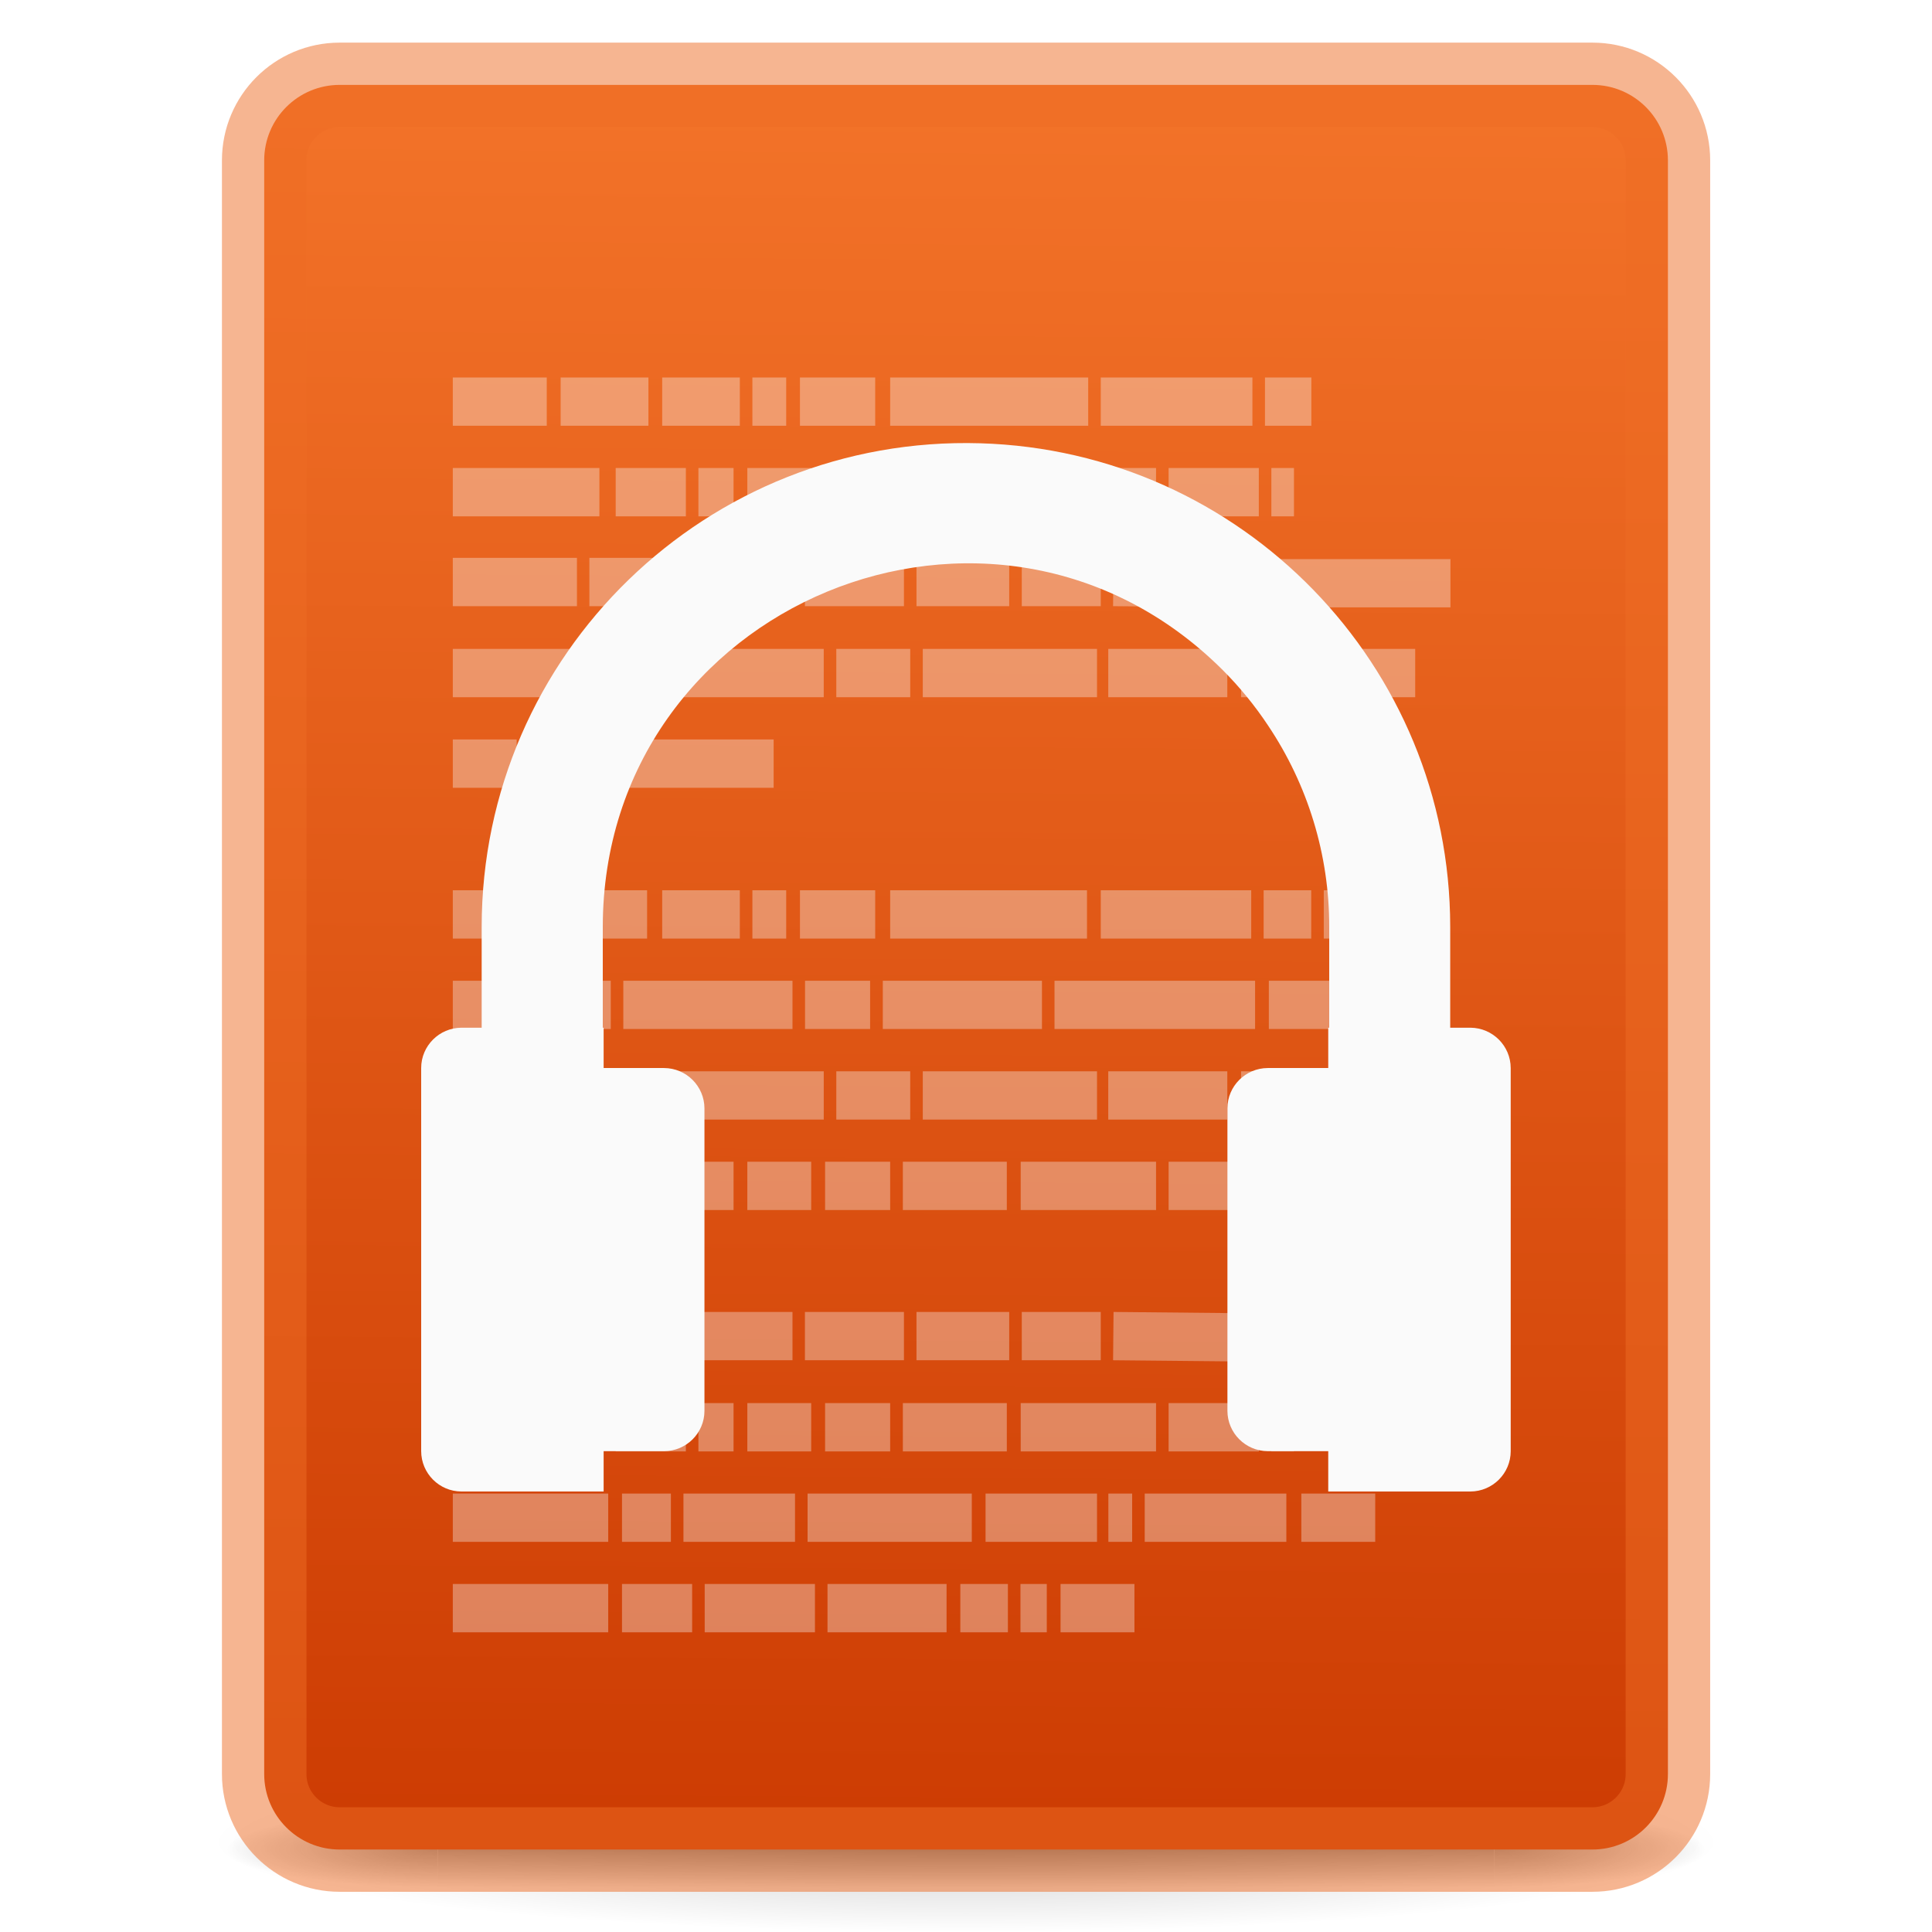
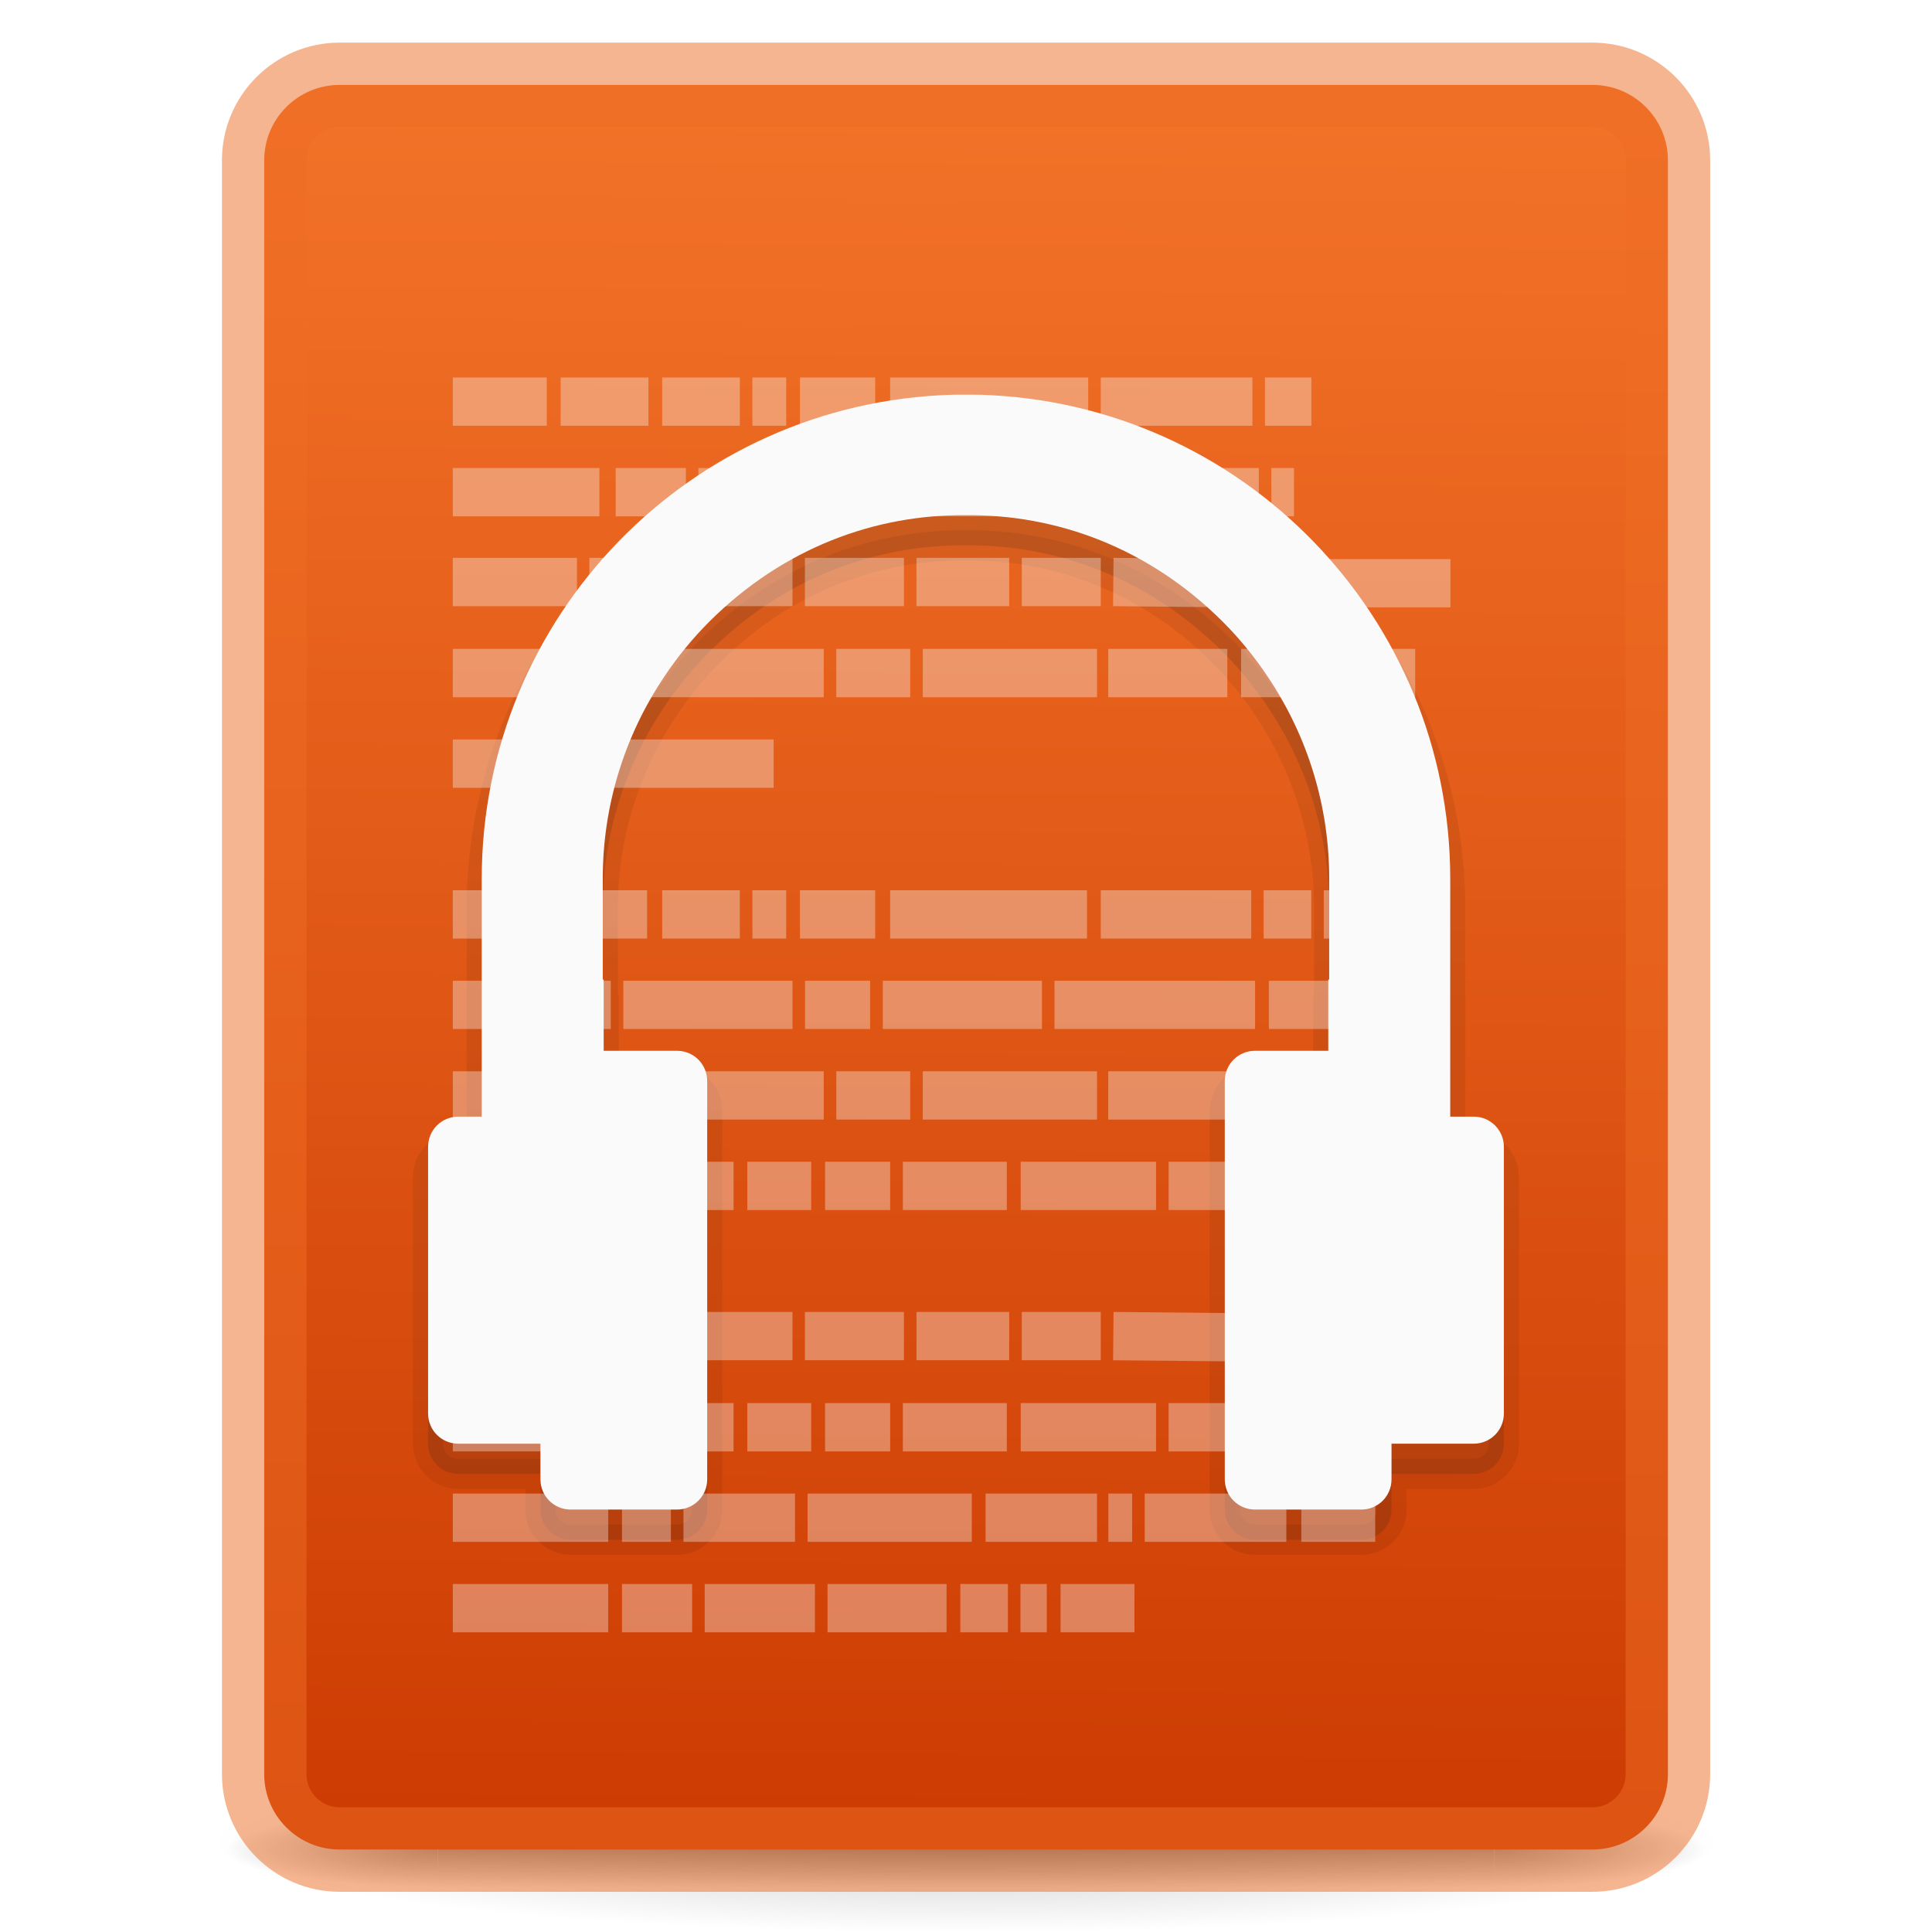
<svg xmlns="http://www.w3.org/2000/svg" xmlns:xlink="http://www.w3.org/1999/xlink" width="16" height="16" id="svg2" version="1.1">
  <defs id="defs4">
    <linearGradient id="linearGradient1174">
      <stop id="stop1166" style="stop-color:#ffffff;stop-opacity:1" offset="0" />
      <stop id="stop1168" style="stop-color:#ffffff;stop-opacity:0.235" offset="0.046" />
      <stop id="stop1170" style="stop-color:#ffffff;stop-opacity:0.157" offset="0.951" />
      <stop id="stop1172" style="stop-color:#ffffff;stop-opacity:0.392" offset="1" />
    </linearGradient>
    <linearGradient id="linearGradient899">
      <stop offset="0" style="stop-color:#f282f1;stop-opacity:1" id="stop1192" />
      <stop offset="1" style="stop-color:#a56de2;stop-opacity:1" id="stop1194" />
    </linearGradient>
    <linearGradient id="linearGradient6420">
      <stop style="stop-color:#000000;stop-opacity:1;" offset="0" id="stop6422" />
      <stop style="stop-color:#000000;stop-opacity:0;" offset="1" id="stop6424" />
    </linearGradient>
    <linearGradient id="linearGradient3688-166-749-654">
      <stop id="stop3088" style="stop-color:#181818;stop-opacity:1" offset="0" />
      <stop id="stop3090" style="stop-color:#181818;stop-opacity:0" offset="1" />
    </linearGradient>
    <linearGradient id="linearGradient3702-501-757-795">
      <stop id="stop3100" style="stop-color:#181818;stop-opacity:0" offset="0" />
      <stop id="stop3102" style="stop-color:#181818;stop-opacity:1" offset="0.5" />
      <stop id="stop3104" style="stop-color:#181818;stop-opacity:0" offset="1" />
    </linearGradient>
    <radialGradient r="2.5" fy="43.5" fx="4.993" cy="43.5" cx="4.993" gradientTransform="matrix(1.974098,0,0,1.4,26.45127,-17.40253)" gradientUnits="userSpaceOnUse" id="radialGradient3946" xlink:href="#linearGradient3688-166-749-654" />
    <radialGradient r="2.5" fy="43.5" fx="4.993" cy="43.5" cx="4.993" gradientTransform="matrix(1.974098,0,0,1.4,-21.54873,-104.3975)" gradientUnits="userSpaceOnUse" id="radialGradient3948" xlink:href="#linearGradient3688-166-749-654" />
    <linearGradient gradientTransform="matrix(0.8796297,0,0,1,2.888892,-0.00253193)" y2="39.999" x2="25.058" y1="47.028" x1="25.058" gradientUnits="userSpaceOnUse" id="linearGradient3950" xlink:href="#linearGradient3702-501-757-795" />
    <radialGradient r="35.338" fy="93.468" fx="-4.029" cy="93.468" cx="-4.029" gradientTransform="matrix(0.1768628,0,0,0.02120697,8.71254,125.2723)" gradientUnits="userSpaceOnUse" id="radialGradient3976" xlink:href="#linearGradient6420" />
    <linearGradient y2="48.535" x2="24" y1="6.04" x1="24" gradientTransform="matrix(1.364865,0,0,1.364865,-7.256753,56.74326)" gradientUnits="userSpaceOnUse" id="linearGradient3965" xlink:href="#linearGradient3924" />
    <linearGradient id="linearGradient3924">
      <stop offset="0" style="stop-color:#ffffff;stop-opacity:1" id="stop3926" />
      <stop offset="0.063" style="stop-color:#ffffff;stop-opacity:0.235" id="stop3928" />
      <stop offset="0.951" style="stop-color:#ffffff;stop-opacity:0.157" id="stop3930" />
      <stop offset="1" style="stop-color:#ffffff;stop-opacity:0.392" id="stop3932" />
    </linearGradient>
    <linearGradient y2="124.112" x2="200.664" y1="6.027" x1="201.477" gradientTransform="matrix(0.125,0,0,0.1249024,-17.18468,111.9504)" gradientUnits="userSpaceOnUse" id="linearGradient910" xlink:href="#linearGradient899-4" />
    <linearGradient id="linearGradient899-4">
      <stop id="stop895" style="stop-color:#f37329;stop-opacity:1" offset="0" />
      <stop id="stop897" style="stop-color:#cc3b02;stop-opacity:1" offset="1" />
    </linearGradient>
    <linearGradient gradientUnits="userSpaceOnUse" y2="119" x2="32" y1="1" x1="32" id="linearGradient904" xlink:href="#linearGradient902" gradientTransform="translate(-7)" />
    <linearGradient id="linearGradient902">
      <stop id="stop898" offset="0" style="stop-color:#770087;stop-opacity:1;" />
      <stop id="stop900" offset="1" style="stop-color:#452981;stop-opacity:1" />
    </linearGradient>
    <linearGradient gradientTransform="matrix(1.832495,0,0,1.843915,-232.1758,-3.442198)" gradientUnits="userSpaceOnUse" xlink:href="#linearGradient5803" id="linearGradient5228-5" y2="55.015" x2="167.983" y1="10.002" x1="167.983" />
    <linearGradient id="linearGradient5803">
      <stop offset="0" style="stop-color:#ffffff;stop-opacity:1" id="stop5805" />
      <stop offset="1" style="stop-color:#fafafa;stop-opacity:1" id="stop5807" />
    </linearGradient>
    <linearGradient xlink:href="#linearGradient1174" id="linearGradient1154" x1="32.067" y1="63.41" x2="31.75" y2="122.746" gradientUnits="userSpaceOnUse" />
    <linearGradient xlink:href="#linearGradient899-4" id="linearGradient1164" gradientUnits="userSpaceOnUse" gradientTransform="matrix(0.5,0,0,0.5,-68.73871,61.7365)" x1="201.477" y1="6.027" x2="200.664" y2="124.112" />
    <mask maskUnits="userSpaceOnUse" id="mask1160">
      <rect style="opacity:1;vector-effect:none;fill:url(#linearGradient1164);fill-opacity:1;stroke:none;stroke-width:1;stroke-linecap:butt;stroke-linejoin:miter;stroke-miterlimit:4;stroke-dasharray:none;stroke-dashoffset:0;stroke-opacity:1" id="rect1162" y="64.75" x="8.75" ry="2.5" rx="2.5" height="58.5" width="46.5" />
    </mask>
+     <radialGradient xlink:href="#linearGradient3688-166-749-654" id="radialGradient3946-9" gradientUnits="userSpaceOnUse" gradientTransform="matrix(1.974098,0,0,1.4,26.45127,-17.40253)" cx="4.993" cy="43.5" fx="4.993" fy="43.5" r="2.5" />
+     <radialGradient xlink:href="#linearGradient3688-166-749-654" id="radialGradient3948-9" gradientUnits="userSpaceOnUse" gradientTransform="matrix(1.974098,0,0,1.4,-21.54873,-104.3975)" cx="4.993" cy="43.5" fx="4.993" fy="43.5" r="2.5" />
+     <radialGradient xlink:href="#linearGradient6420" id="radialGradient3976-0" gradientUnits="userSpaceOnUse" gradientTransform="matrix(0.3537255,0,0,0.04244707,17.42508,121.9643)" cx="-4.029" cy="93.468" fx="-4.029" fy="93.468" r="35.338" />
+     <linearGradient xlink:href="#linearGradient899-4" id="linearGradient910-1" gradientUnits="userSpaceOnUse" gradientTransform="matrix(0.25,0,0,0.25,-34.36936,95.29971)" x1="201.477" y1="6.027" x2="200.664" y2="124.112" />
+     <mask id="mask1160-1" maskUnits="userSpaceOnUse">
+       <rect width="46.5" height="58.5" rx="2.5" ry="2.5" x="8.75" y="64.75" id="rect1162-96" style="opacity:1;vector-effect:none;fill:url(#linearGradient1164);fill-opacity:1;stroke:none;stroke-width:1;stroke-linecap:butt;stroke-linejoin:miter;stroke-miterlimit:4;stroke-dasharray:none;stroke-dashoffset:0;stroke-opacity:1" />
+     </mask>
+     <radialGradient r="2.5" fy="43.5" fx="4.993" cy="43.5" cx="4.993" gradientTransform="matrix(2.805298,0,0,0.5,-68.58441,119.3916)" gradientUnits="userSpaceOnUse" id="radialGradient3946-8" xlink:href="#linearGradient3688-166-749-654" />
+     <radialGradient r="2.5" fy="43.5" fx="4.993" cy="43.5" cx="4.993" gradientTransform="matrix(2.805298,0,0,0.5,75.55117,-162.8916)" gradientUnits="userSpaceOnUse" id="radialGradient3948-3" xlink:href="#linearGradient3688-166-749-654" />
+     <radialGradient r="35.338" fy="93.468" fx="-4.029" cy="93.468" cx="-4.029" gradientTransform="matrix(0.7074511,0,0,0.08489414,-69.21764,132.9574)" gradientUnits="userSpaceOnUse" id="radialGradient3976-8" xlink:href="#linearGradient6420" />
+     <mask maskUnits="userSpaceOnUse" id="mask1160-9">
+       <rect style="opacity:1;vector-effect:none;fill:url(#linearGradient1164);fill-opacity:1;stroke:none;stroke-width:1;stroke-linecap:butt;stroke-linejoin:miter;stroke-miterlimit:4;stroke-dasharray:none;stroke-dashoffset:0;stroke-opacity:1" id="rect1162-9" y="64.75" x="8.75" ry="2.5" rx="2.5" height="58.5" width="46.5" />
+     </mask>
  </defs>
  <flowRoot style="font-style:normal;font-weight:normal;font-size:40px;line-height:1.25;font-family:sans-serif;letter-spacing:0px;word-spacing:0px;fill:#000000;fill-opacity:1;stroke:none" id="flowRoot81" xml:space="preserve" transform="translate(0,-112)">
    <flowRegion id="flowRegion83">
      <rect y="-10.609" x="-189.295" height="581.072" width="281.614" id="rect85" />
    </flowRegion>
    <flowPara id="flowPara87" />
  </flowRoot>
  <g id="Layer_3" transform="translate(152.731,-127.4)" />
  <g id="layer1" style="display:none" transform="translate(0,-112)">
    <rect style="opacity:0.354;fill:#cc3b02;fill-opacity:0.353;fill-rule:evenodd;stroke:none;stroke-width:1.999;stroke-linecap:round;stroke-linejoin:round;stroke-miterlimit:4;stroke-dasharray:none;stroke-dashoffset:0;stroke-opacity:1;paint-order:markers fill stroke" id="rect996" width="16" height="15.988" x="0" y="112.012" rx="0.029" ry="0.032" />
  </g>
  <g id="layer2" transform="translate(0,-112)">
    <path d="m 14.25,127.254 a 6.25,0.749 0 0 1 -12.5,0 6.25,0.749 0 1 1 12.5,0 z" id="path3041" style="color:#000000;display:inline;overflow:visible;visibility:visible;opacity:0.2;fill:url(#radialGradient3976);fill-opacity:1;fill-rule:nonzero;stroke:none;stroke-width:1;marker:none;enable-background:accumulate" />
    <g transform="matrix(0.3374998,0,0,0.06939029,-0.1000011,124.3679)" id="g2036" style="display:inline;stroke-width:8.003">
      <g transform="matrix(1.052632,0,0,1.285713,-1.263158,-13.42854)" id="g3712" style="opacity:0.4;stroke-width:8.003">
        <rect width="4.926" height="7" x="36.315" y="39.997" id="rect2801-3" style="fill:url(#radialGradient3946);fill-opacity:1;stroke:none;stroke-width:8.003" />
        <rect width="4.926" height="7" x="-11.685" y="-46.997" transform="scale(-1)" id="rect3696-6" style="fill:url(#radialGradient3948);fill-opacity:1;stroke:none;stroke-width:8.003" />
        <rect width="24.63" height="7" x="11.685" y="39.997" id="rect3700-7" style="fill:url(#linearGradient3950);fill-opacity:1;stroke:none;stroke-width:8.003" />
      </g>
    </g>
    <rect width="11.625" height="14.614" rx="0.625" ry="0.625" x="2.188" y="112.703" id="rect4897" style="opacity:1;vector-effect:none;fill:url(#linearGradient910);fill-opacity:1;stroke:none;stroke-width:1;stroke-linecap:butt;stroke-linejoin:miter;stroke-miterlimit:4;stroke-dasharray:none;stroke-dashoffset:0;stroke-opacity:1" />
    <rect style="opacity:0.5;vector-effect:none;fill:none;fill-opacity:1;stroke:#ee6c24;stroke-width:0.7;stroke-linecap:butt;stroke-linejoin:miter;stroke-miterlimit:4;stroke-dasharray:none;stroke-dashoffset:0;stroke-opacity:1" id="rect3993" y="112.703" x="2.188" ry="0.625" rx="0.625" height="14.614" width="11.625" />
    <rect style="opacity:1;vector-effect:none;fill:none;fill-opacity:1;stroke:url(#linearGradient1154);stroke-width:2.801;stroke-linecap:butt;stroke-linejoin:miter;stroke-miterlimit:4;stroke-dasharray:none;stroke-dashoffset:0;stroke-opacity:1" id="rect1146" y="64.75" x="8.75" ry="2.5" rx="2.5" height="58.5" width="46.5" mask="url(#mask1160)" transform="matrix(0.25,0,0,0.2498048,0,96.52835)" />
+     <flowRoot style="font-style:normal;font-weight:normal;font-size:40px;line-height:1.25;font-family:sans-serif;letter-spacing:0px;word-spacing:0px;fill:#000000;fill-opacity:1;stroke:none" id="flowRoot81-3" xml:space="preserve" transform="translate(24.26913,8.29001)">
+       <flowRegion id="flowRegion83-3">
+         <rect y="-10.609" x="-189.295" height="581.072" width="281.614" id="rect85-8" />
+       </flowRegion>
+       <flowPara id="flowPara87-05" />
+     </flowRoot>
+     <g id="Layer_3-6" transform="translate(177.0001,-7.10999)" />
+     <g id="layer1-6" style="display:none" transform="translate(24.26913,8.29001)">
+       <rect style="opacity:0.354;fill:#cc3b02;fill-opacity:0.353;fill-rule:evenodd;stroke:none;stroke-width:1.999;stroke-linecap:round;stroke-linejoin:round;stroke-miterlimit:4;stroke-dasharray:none;stroke-dashoffset:0;stroke-opacity:1;paint-order:markers fill stroke" id="rect996-4" width="32" height="32" x="0" y="96" rx="0.059" ry="0.065" />
+     </g>
+     <flowRoot transform="translate(-79.79867,26.18166)" xml:space="preserve" id="flowRoot81-6" style="font-style:normal;font-weight:normal;font-size:40px;line-height:1.25;font-family:sans-serif;letter-spacing:0px;word-spacing:0px;fill:#000000;fill-opacity:1;stroke:none">
+       <flowRegion id="flowRegion83-0">
+         <rect id="rect85-5" width="281.614" height="581.072" x="-189.295" y="-10.609" />
+       </flowRegion>
+       <flowPara id="flowPara87-0" />
+     </flowRoot>
+     <g transform="matrix(0.2499932,0,0,0.2499932,26.01637,91.91281)" id="g1064">
+       <path id="path902" d="m -72.067,94.427 c -0.158,0 -0.315,-0.003 -0.474,0.002 -8.67,0.256 -15.567,7.357 -15.569,16.031 v 3.342 4.54 h -0.777 c -0.554,0 -1,0.446 -1,1 v 8.834 c 0,0.554 0.446,1 1,1 h 0.777 0.494 1.451 v 1.182 c 0,0.554 0.446,1 1,1 h 3.524 c 0.554,0 1,-0.446 1,-1 v -13.197 c 0,-0.554 -0.446,-1 -1,-1 h -2.429 v -1.021 -1.337 h -0.03 v -3.342 c -0.004,-2.381 0.704,-4.709 2.032,-6.686 0.435,-0.656 0.934,-1.267 1.49,-1.824 2.477,-2.473 5.526,-3.558 8.51,-3.535 2.984,-0.023 6.033,1.062 8.51,3.535 0.556,0.557 1.055,1.168 1.49,1.824 1.328,1.976 2.036,4.305 2.032,6.686 v 3.342 h -0.03 v 1.337 1.021 h -2.429 c -0.554,0 -1,0.446 -1,1 v 13.197 c 0,0.554 0.446,1 1,1 h 3.524 c 0.554,0 1,-0.446 1,-1 v -1.182 h 1.451 0.494 0.777 c 0.554,0 1,-0.446 1,-1 v -8.834 c 0,-0.554 -0.446,-1 -1,-1 h -0.777 v -4.54 -3.342 c -0.003,-8.674 -6.899,-15.776 -15.569,-16.031 -0.159,-0.005 -0.316,-0.002 -0.474,-0.002 z" style="opacity:0.07;fill:none;fill-opacity:1;stroke:#000000;stroke-width:1;stroke-miterlimit:4;stroke-dasharray:none;stroke-opacity:1" />
+       <path style="opacity:0.15;fill:#1b1b1b;fill-opacity:1;stroke-width:4" d="m -72.067,94.427 c -0.158,0 -0.315,-0.003 -0.474,0.002 -8.67,0.256 -15.567,7.357 -15.569,16.031 v 3.342 4.54 h -0.777 c -0.554,0 -1,0.446 -1,1 v 8.834 c 0,0.554 0.446,1 1,1 h 0.777 0.494 1.451 v 1.182 c 0,0.554 0.446,1 1,1 h 3.524 c 0.554,0 1,-0.446 1,-1 v -13.197 c 0,-0.554 -0.446,-1 -1,-1 h -2.429 v -1.021 -1.337 h -0.03 v -3.342 c -0.004,-2.381 0.704,-4.709 2.032,-6.686 0.435,-0.656 0.934,-1.267 1.49,-1.824 2.477,-2.473 5.526,-3.558 8.51,-3.535 2.984,-0.023 6.033,1.062 8.51,3.535 0.556,0.557 1.055,1.168 1.49,1.824 1.328,1.976 2.036,4.305 2.032,6.686 v 3.342 h -0.03 v 1.337 1.021 h -2.429 c -0.554,0 -1,0.446 -1,1 v 13.197 c 0,0.554 0.446,1 1,1 h 3.524 c 0.554,0 1,-0.446 1,-1 v -1.182 h 1.451 0.494 0.777 c 0.554,0 1,-0.446 1,-1 v -8.834 c 0,-0.554 -0.446,-1 -1,-1 h -0.777 v -4.54 -3.342 c -0.003,-8.674 -6.899,-15.776 -15.569,-16.031 -0.159,-0.005 -0.316,-0.002 -0.474,-0.002 z" id="path900" />
+       <path id="path1462-8" d="m -72.067,93.427 c -0.158,0 -0.315,-0.003 -0.474,0.002 -8.67,0.256 -15.567,7.357 -15.569,16.031 v 3.342 4.54 h -0.777 c -0.554,0 -1,0.446 -1,1 v 8.834 c 0,0.554 0.446,1 1,1 h 0.777 0.494 1.451 v 1.182 c 0,0.554 0.446,1 1,1 h 3.524 c 0.554,0 1,-0.446 1,-1 v -13.197 c 0,-0.554 -0.446,-1 -1,-1 h -2.429 v -1.021 -1.337 h -0.03 v -3.342 c -0.004,-2.381 0.704,-4.709 2.032,-6.686 0.435,-0.656 0.934,-1.267 1.49,-1.824 2.477,-2.473 5.526,-3.558 8.51,-3.535 2.984,-0.023 6.033,1.062 8.51,3.535 0.556,0.557 1.055,1.168 1.49,1.824 1.328,1.976 2.036,4.305 2.032,6.686 v 3.342 h -0.03 v 1.337 1.021 h -2.429 c -0.554,0 -1,0.446 -1,1 v 13.197 c 0,0.554 0.446,1 1,1 h 3.524 c 0.554,0 1,-0.446 1,-1 v -1.182 h 1.451 0.494 0.777 c 0.554,0 1,-0.446 1,-1 v -8.834 c 0,-0.554 -0.446,-1 -1,-1 h -0.777 v -4.54 -3.342 c -0.003,-8.674 -6.899,-15.775 -15.569,-16.031 -0.159,-0.005 -0.316,-0.002 -0.474,-0.002 z" style="fill:#fafafa;stroke-width:4" />
+     </g>
  </g>
  <g id="layer3" transform="translate(0,-112)">
    <path d="m 3.75,115.326 h 0.778 z m 0.893,0 h 0.727 z m 0.841,0 H 6.127 Z m 0.747,0 h 0.28 z m 0.394,0 h 0.623 z m 0.747,0 h 1.64 z m 1.744,0 h 1.256 z m 1.36,0 h 0.384 z M 3.75,116.076 h 1.214 z m 1.349,0 h 0.581 z m 0.685,0 h 0.291 z m 0.405,0 h 0.529 z m 0.644,0 H 7.372 Z m 0.644,0 h 0.861 z m 0.976,0 h 1.121 z m 1.225,0 h 0.747 z m 0.851,0 h 0.187 z M 3.75,116.82 h 1.028 z m 1.131,0 H 6.563 Z m 1.785,0 h 0.82 z m 0.924,0 H 8.358 Z m 0.872,0 H 9.116 Z m 0.758,0 1.028,0.01 z m 1.121,0.01 h 1.671 z M 3.75,117.574 h 1.422 z m 1.536,0 h 1.536 z m 1.64,0 h 0.612 z m 0.716,0 h 1.443 z m 1.536,0 h 0.986 z m 1.1,0 h 0.394 z m 0.498,0 h 0.218 z m 0.332,0 h 0.612 z M 3.75,118.324 h 0.529 z m 0.695,0 H 6.407 Z M 3.75,119.573 h 0.778 z m 0.893,0 h 0.716 z m 0.841,0 H 6.127 Z m 0.747,0 H 6.511 Z m 0.394,0 h 0.623 z m 0.747,0 h 1.63 z m 1.744,0 h 1.246 z m 1.349,0 h 0.394 z m 0.498,0 h 0.934 z M 3.75,120.322 h 1.308 z m 1.412,0 H 6.563 Z m 1.505,0 H 7.206 Z m 0.644,0 h 1.318 z m 1.422,0 h 1.661 z m 1.775,0 h 0.612 z M 3.75,121.072 h 1.422 z m 1.536,0 h 1.536 z m 1.64,0 h 0.612 z m 0.716,0 h 1.443 z m 1.536,0 h 0.986 z m 1.1,0 h 0.394 z m 0.498,0 h 0.218 z m 0.332,0 h 0.612 z M 3.75,121.821 h 1.214 z m 1.349,0 h 0.581 z m 0.685,0 h 0.291 z m 0.405,0 h 0.529 z m 0.644,0 H 7.372 Z m 0.644,0 h 0.861 z m 0.976,0 h 1.121 z m 1.225,0 h 0.747 z m 0.851,0 h 0.187 z M 3.75,123.065 h 1.028 z m 1.131,0 H 6.563 Z m 1.785,0 h 0.82 z m 0.924,0 H 8.358 Z m 0.872,0 H 9.116 Z m 0.758,0 1.028,0.01 z m 1.121,0.01 h 1.671 z M 3.75,123.82 h 1.214 z m 1.349,0 h 0.581 z m 0.685,0 h 0.291 z m 0.405,0 h 0.529 z m 0.644,0 H 7.372 Z m 0.644,0 h 0.861 z m 0.976,0 h 1.121 z m 1.225,0 h 0.747 z m 0.851,0 h 0.187 z M 3.75,124.569 h 1.287 z m 1.401,0 h 0.405 z m 0.509,0 H 6.584 Z m 1.028,0 h 1.36 z m 1.474,0 H 9.085 Z m 1.017,0 h 0.197 z m 0.301,0 h 1.173 z m 1.297,0 h 0.612 z M 3.75,125.318 h 1.287 z m 1.401,0 h 0.581 z m 0.685,0 h 0.913 z m 1.017,0 h 0.986 z m 1.1,0 h 0.394 z m 0.498,0 h 0.218 z m 0.332,0 h 0.612 z" id="path3475" style="opacity:0.7;fill:none;stroke:#fafafa;stroke-width:0.4;stroke-linecap:butt;stroke-linejoin:miter;stroke-opacity:0.497;stroke-miterlimit:4;stroke-dasharray:none" />
-     <path style="fill:#fafafa;stroke-width:8" d="m 8.118,115.671 c -2.26,-0.067 -4.128,1.745 -4.129,4.005 v 0.835 0 H 3.822 c -0.184,5e-4 -0.334,0.15 -0.334,0.334 v 3.173 c 5e-4,0.184 0.15,0.334 0.334,0.334 H 4.999 v -0.334 h 0.501 c 0.184,-5e-4 0.334,-0.15 0.334,-0.334 v -2.505 c -6e-4,-0.184 -0.15,-0.333 -0.334,-0.334 H 4.999 v -0.334 h -0.007 v -0.835 c 0.002,-2.677 3.24,-4.017 5.135,-2.126 0.139,0.139 0.264,0.292 0.373,0.456 0.332,0.494 0.509,1.075 0.508,1.67 v 0.835 h -0.008 v 0.334 h -0.501 c -0.184,5e-4 -0.334,0.15 -0.334,0.334 v 2.505 c 5e-4,0.184 0.15,0.333 0.334,0.334 h 0.501 v 0.334 h 1.177 c 0.184,-5e-4 0.334,-0.15 0.334,-0.334 v -3.173 c -5e-4,-0.184 -0.15,-0.333 -0.334,-0.334 h -0.167 v 0 -0.835 c -6.5e-4,-2.167 -1.725,-3.941 -3.892,-4.005 z" id="path1462" />
  </g>
</svg>
